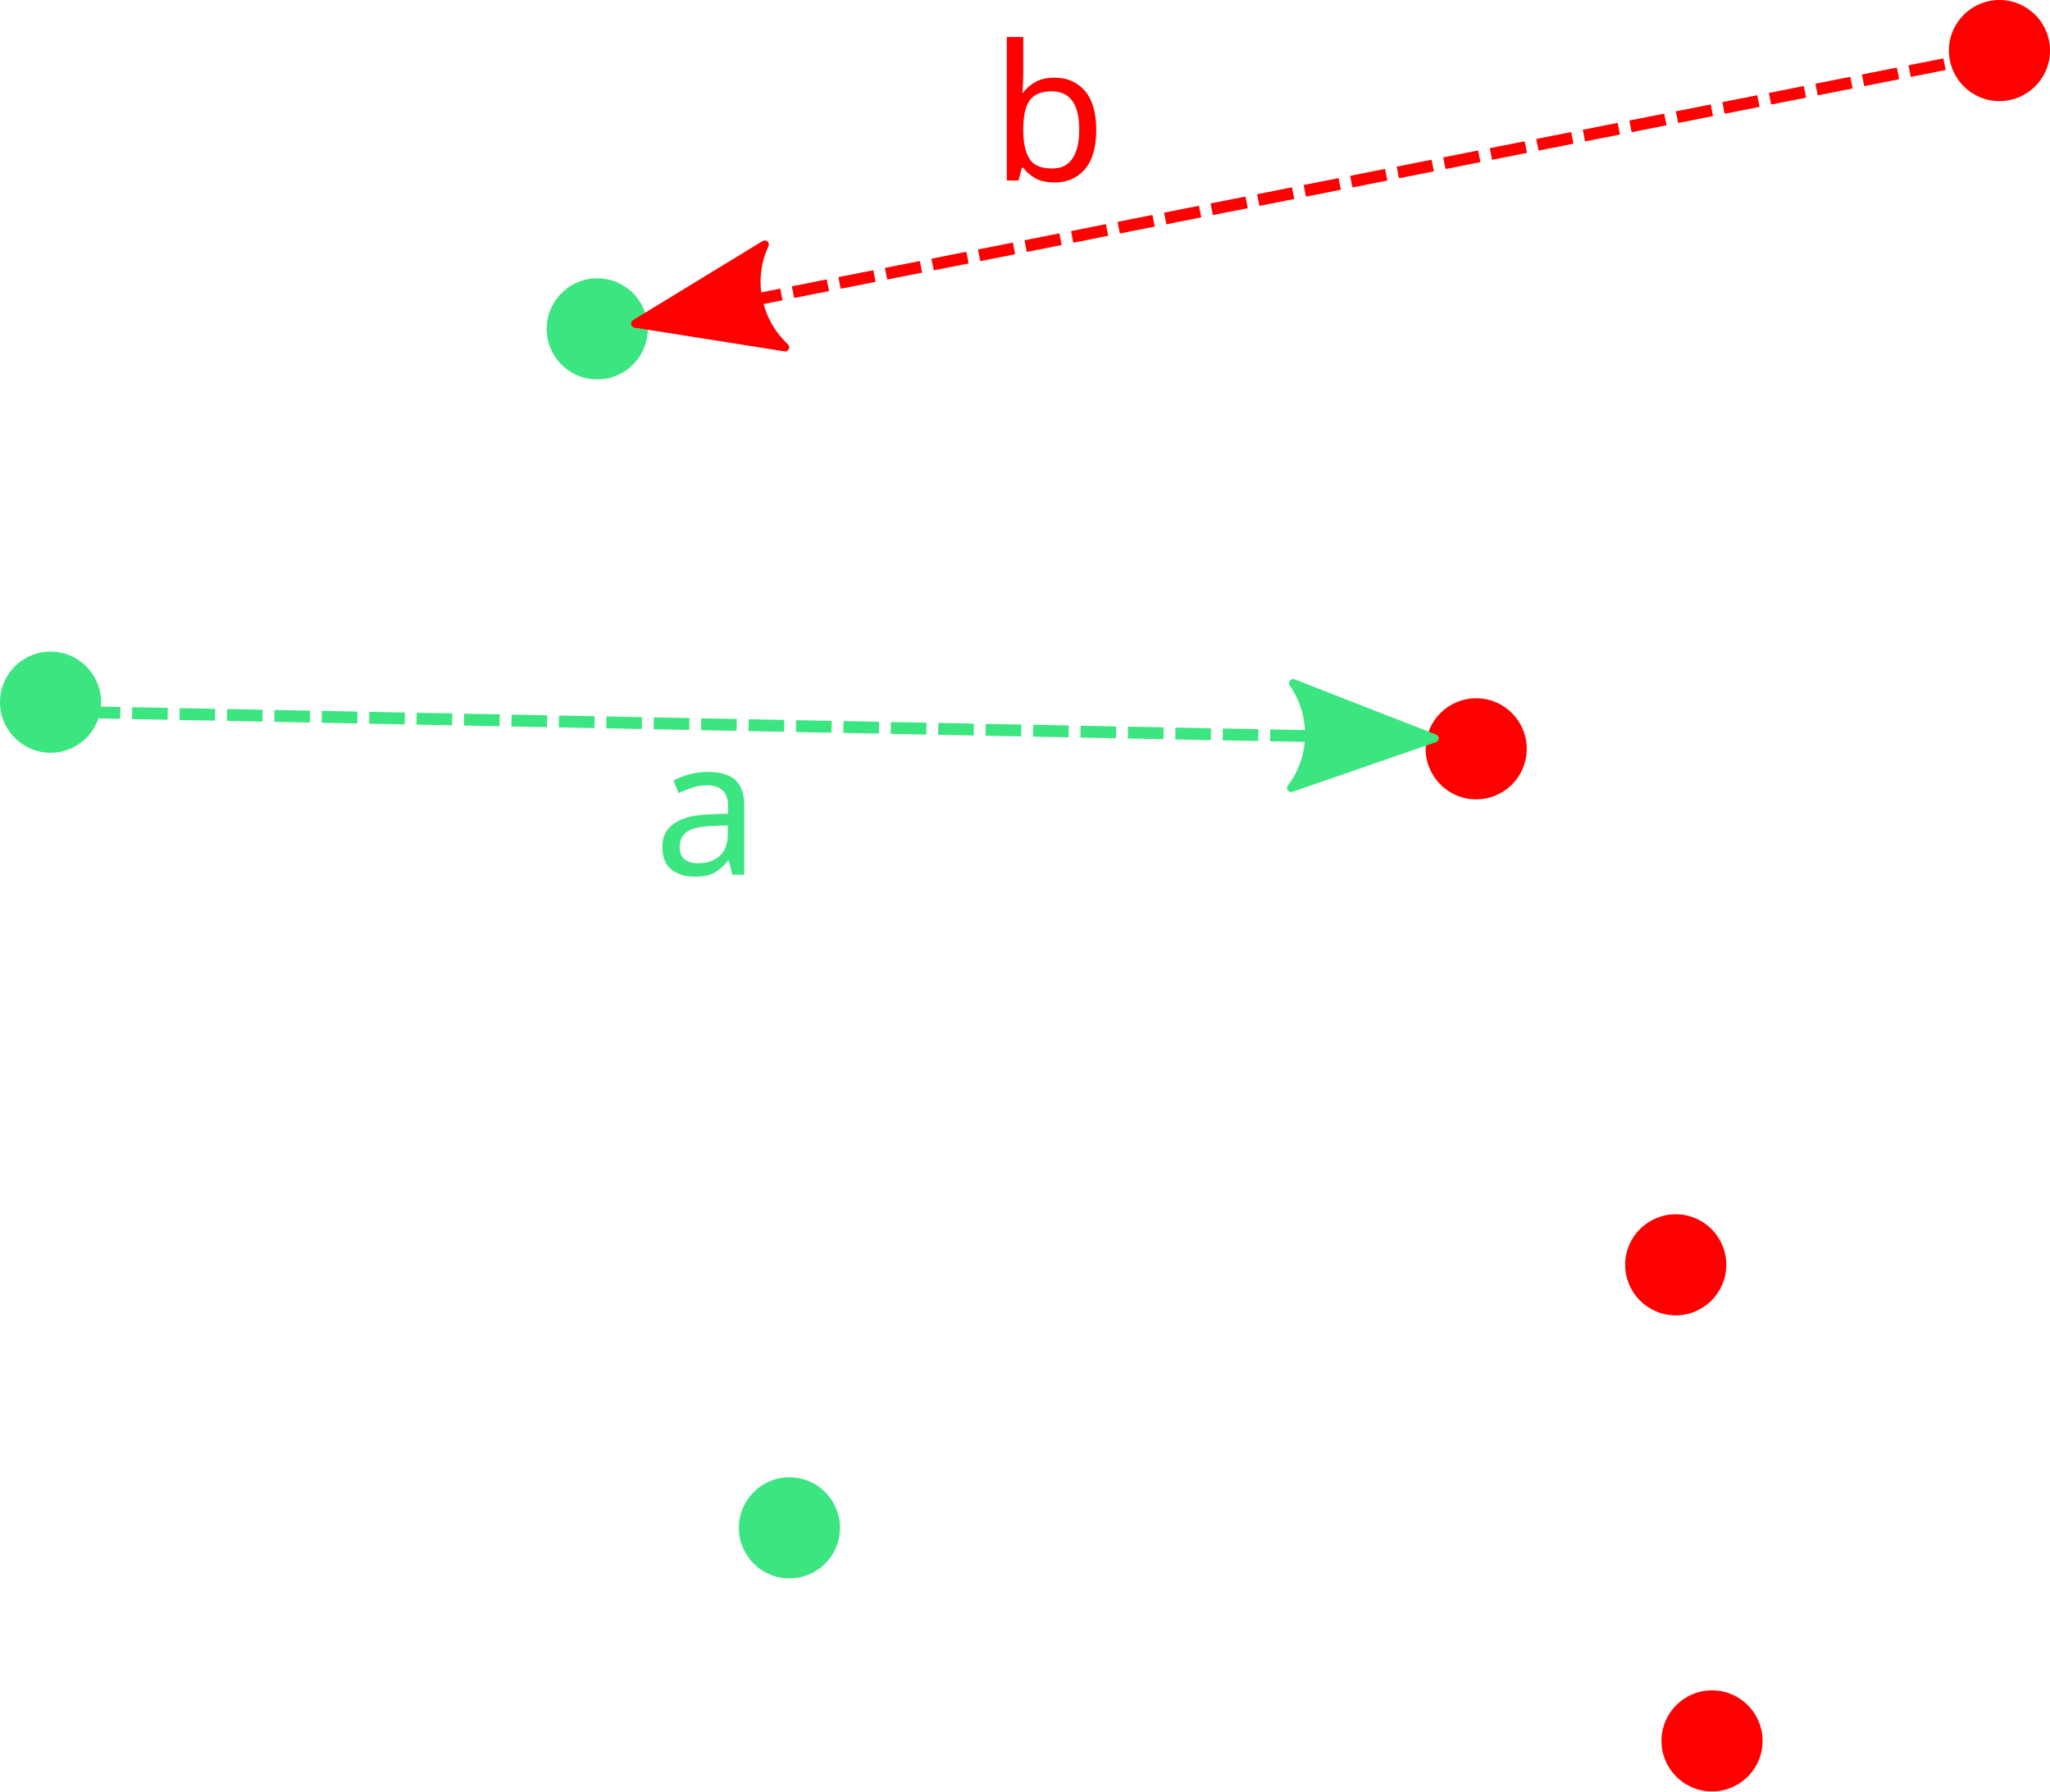
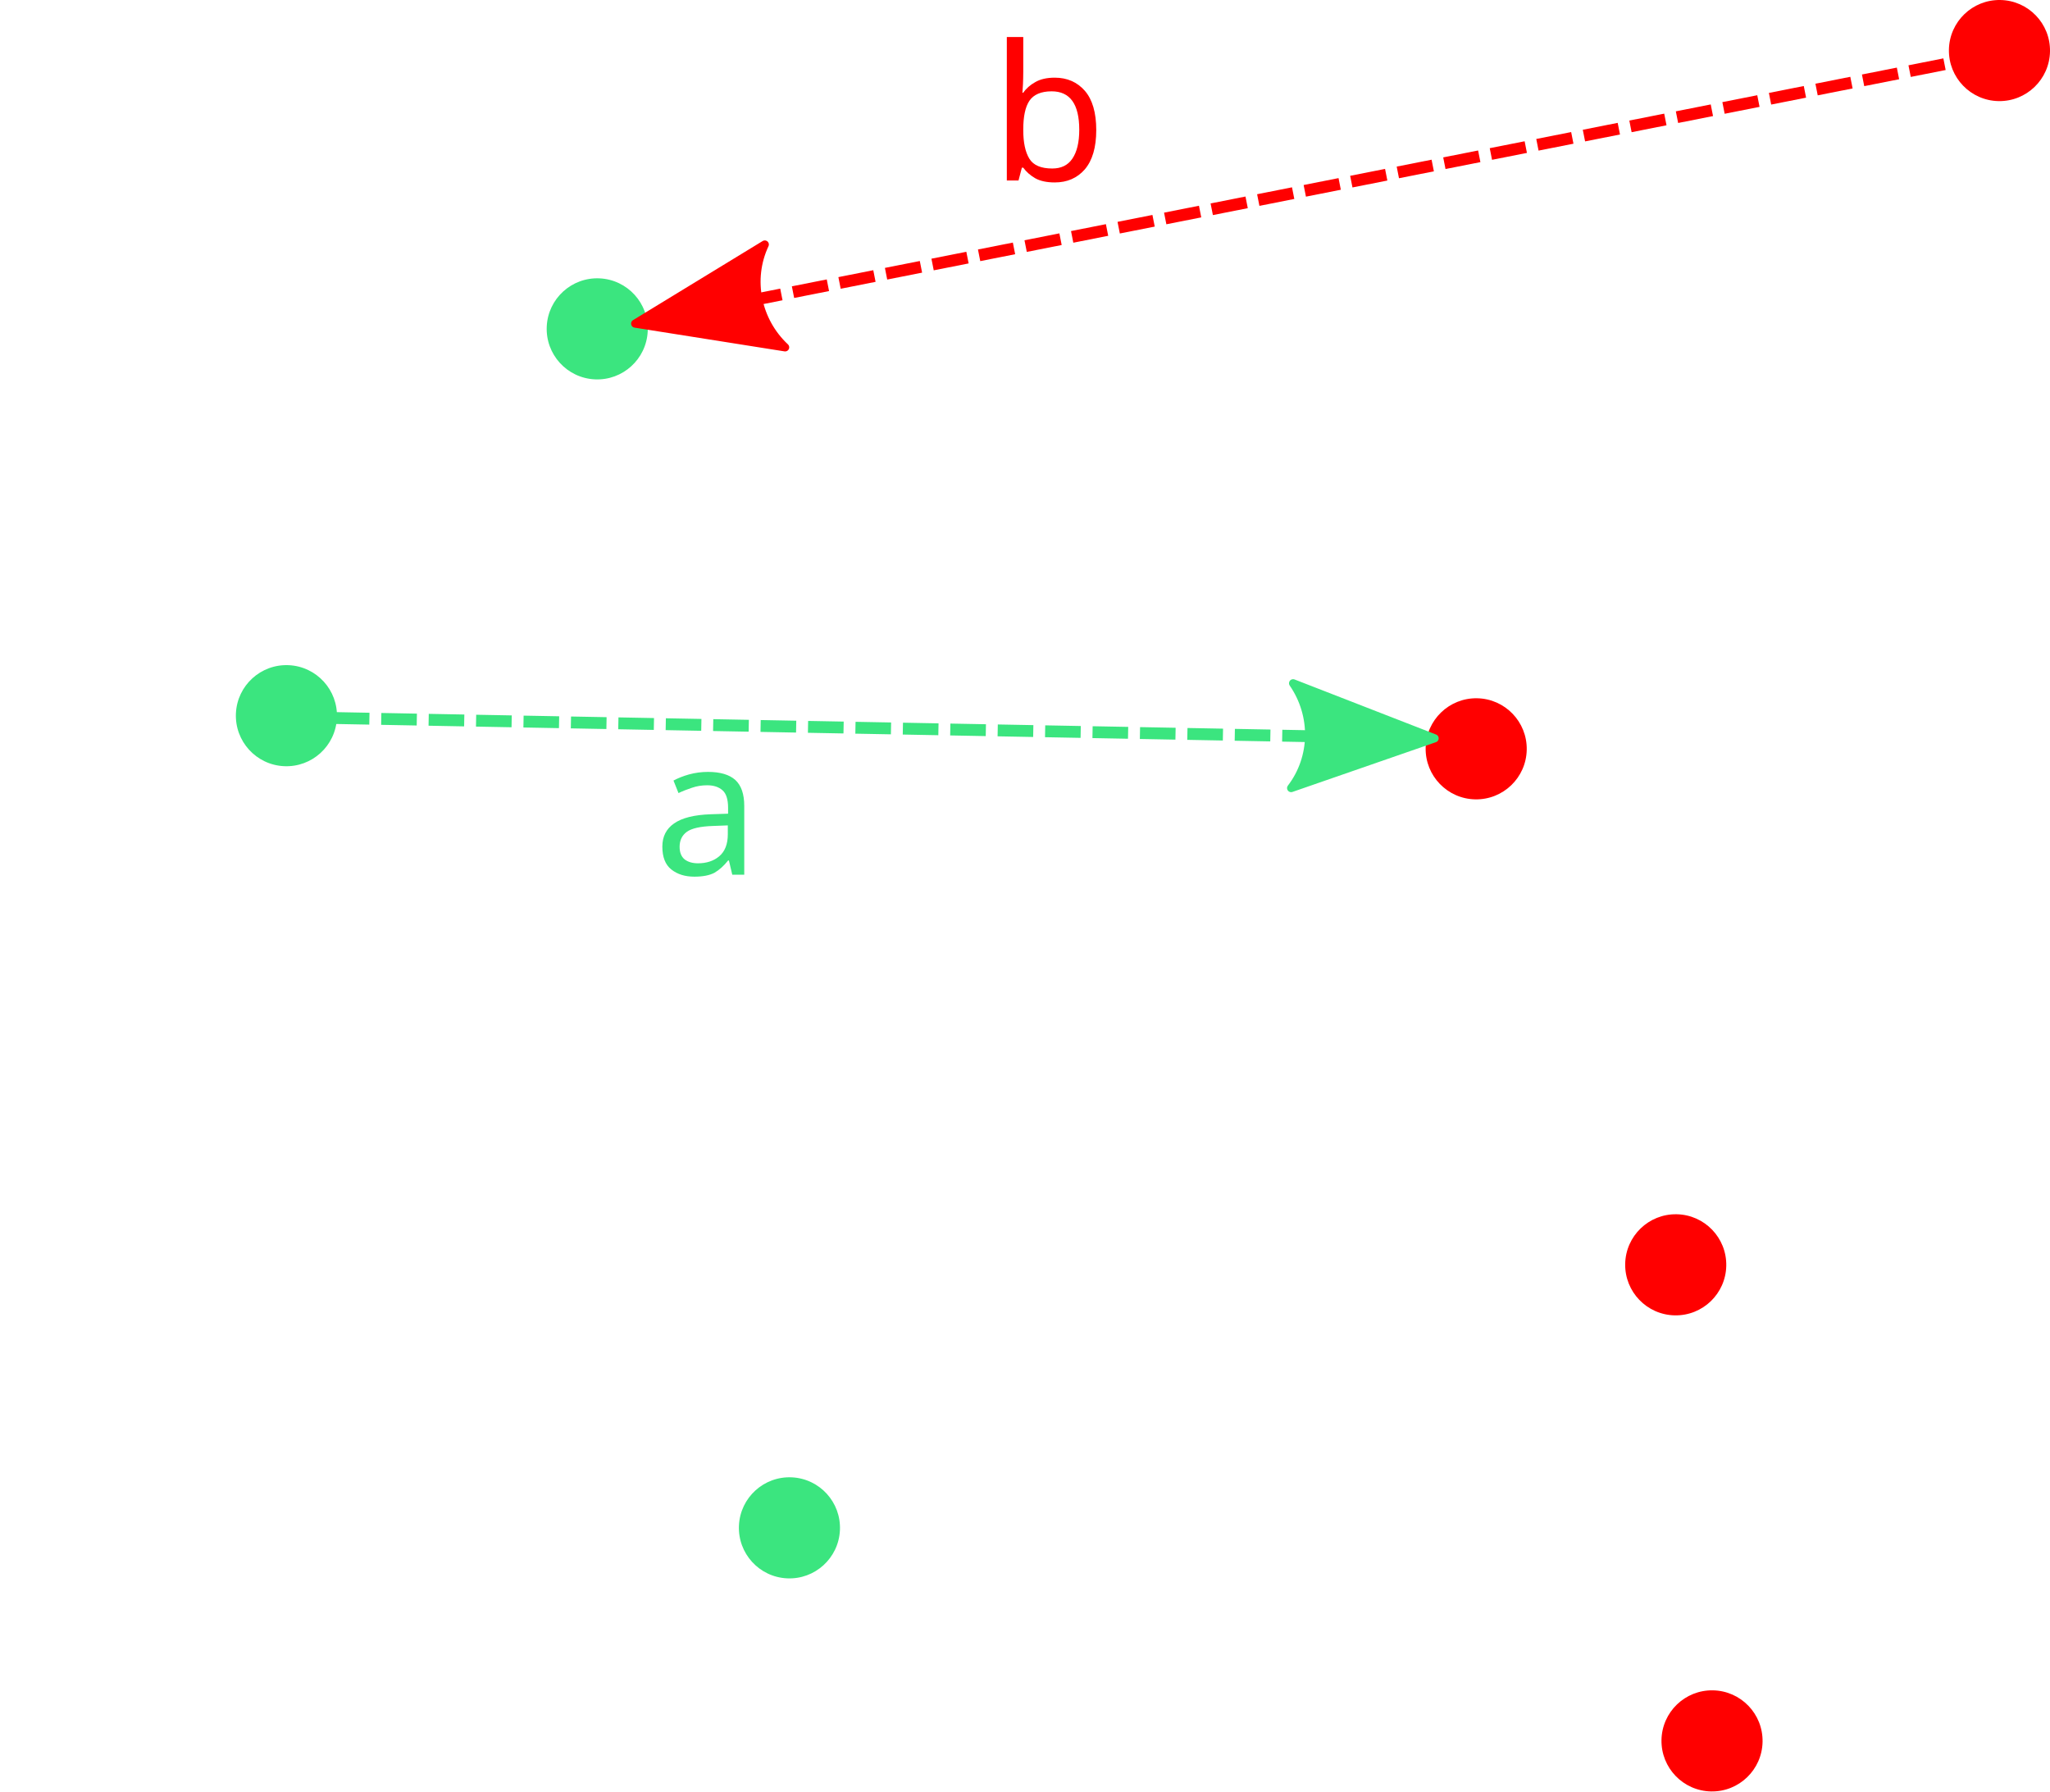
<svg xmlns="http://www.w3.org/2000/svg" width="114.975mm" height="100.457mm" viewBox="0 0 114.975 100.457" version="1.1" id="svg8">
  <defs id="defs2">
    <marker style="overflow:visible" id="marker1513" refX="0" refY="0" orient="auto">
      <path transform="matrix(-1.1,0,0,-1.1,-1.1,0)" d="M 8.719,4.034 -2.207,0.016 8.719,-4.002 c -1.745,2.372 -1.735,5.617 -6e-7,8.035 z" style="fill:#ff0000;fill-opacity:1;fill-rule:evenodd;stroke:#ff0000;stroke-width:0.625;stroke-linejoin:round;stroke-opacity:1" id="path1511" />
    </marker>
    <marker orient="auto" refY="0" refX="0" id="Arrow2Lend" style="overflow:visible">
      <path id="path910" style="fill:#3be57f;fill-opacity:1;fill-rule:evenodd;stroke:#3be57f;stroke-width:0.625;stroke-linejoin:round;stroke-opacity:1" d="M 8.719,4.034 -2.207,0.016 8.719,-4.002 c -1.745,2.372 -1.735,5.617 -6e-7,8.035 z" transform="matrix(-1.1,0,0,-1.1,-1.1,0)" />
    </marker>
    <marker orient="auto" refY="0" refX="0" id="marker1173" style="overflow:visible">
      <path id="path1171" d="M 0,0 5,-5 -12.5,0 5,5 Z" style="fill:#3be57f;fill-opacity:1;fill-rule:evenodd;stroke:#3be57f;stroke-width:1pt;stroke-opacity:1" transform="matrix(-0.8,0,0,-0.8,-10,0)" />
    </marker>
    <marker orient="auto" refY="0" refX="0" id="Arrow1Lend" style="overflow:visible">
      <path id="path892" d="M 0,0 5,-5 -12.5,0 5,5 Z" style="fill:#3be57f;fill-opacity:1;fill-rule:evenodd;stroke:#3be57f;stroke-width:1pt;stroke-opacity:1" transform="matrix(-0.8,0,0,-0.8,-10,0)" />
    </marker>
  </defs>
  <g id="layer1" transform="translate(-33.43826,-65.48048)">
    <circle style="fill:#3be57f;fill-opacity:1;stroke:none;stroke-width:0.965;stroke-miterlimit:4;stroke-dasharray:none;stroke-dashoffset:0;stroke-opacity:1" id="path817" cx="70.782" cy="80.703" r="2.835" transform="rotate(2.677738)" />
    <circle style="fill:#3be57f;fill-opacity:1;stroke:none;stroke-width:0.965;stroke-miterlimit:4;stroke-dasharray:none;stroke-dashoffset:0;stroke-opacity:1" id="path817-3" cx="84.691" cy="147.36" r="2.835" transform="rotate(2.677738)" />
-     <circle style="fill:#3be57f;fill-opacity:1;stroke:none;stroke-width:0.965;stroke-miterlimit:4;stroke-dasharray:none;stroke-dashoffset:0;stroke-opacity:1" id="path817-6" cx="41.132" cy="103.047" r="2.835" transform="rotate(2.677738)" />
+     <circle style="fill:#3be57f;fill-opacity:1;stroke:none;stroke-width:0.965;stroke-miterlimit:4;stroke-dasharray:none;stroke-dashoffset:0;stroke-opacity:1" id="path817-6" cx="54.382" cy="103.185" r="2.835" transform="rotate(2.677738)" />
    <circle style="fill:#ff0000;fill-opacity:1;stroke:none;stroke-width:0.965;stroke-miterlimit:4;stroke-dasharray:none;stroke-dashoffset:0;stroke-opacity:1" id="path817-5" cx="146.8" cy="65.65" r="2.835" transform="rotate(1.044668)" />
    <circle style="fill:#ff0000;fill-opacity:1;stroke:none;stroke-width:0.965;stroke-miterlimit:4;stroke-dasharray:none;stroke-dashoffset:0;stroke-opacity:1" id="path817-5-5" cx="118.171" cy="105.334" r="2.835" transform="rotate(1.044668)" />
    <circle style="fill:#ff0000;fill-opacity:1;stroke:none;stroke-width:0.965;stroke-miterlimit:4;stroke-dasharray:none;stroke-dashoffset:0;stroke-opacity:1" id="path817-5-6" cx="129.888" cy="134.06" r="2.835" transform="rotate(1.044668)" />
    <circle style="fill:#ff0000;fill-opacity:1;stroke:none;stroke-width:0.965;stroke-miterlimit:4;stroke-dasharray:none;stroke-dashoffset:0;stroke-opacity:1" id="path817-5-2" cx="132.41" cy="160.715" r="2.835" transform="rotate(1.044668)" />
-     <path style="fill:none;stroke:#3be57f;stroke-width:0.665;stroke-linecap:butt;stroke-linejoin:miter;stroke-miterlimit:4;stroke-dasharray:1.995, 0.665;stroke-dashoffset:0;stroke-opacity:1;marker-end:url(#Arrow2Lend)" d="m 35.53,105.366 c 25.829,0.504 51.657,1.008 77.485,1.512" id="path885" />
+     <path style="fill:none;stroke:#3be57f;stroke-width:0.665;stroke-linecap:butt;stroke-linejoin:miter;stroke-miterlimit:4;stroke-dasharray:1.995, 0.665;stroke-dashoffset:0;stroke-opacity:1;marker-end:url(#Arrow2Lend)" d="m 52.161,105.744 c 20.285,0.378 40.57,0.756 60.854,1.134" id="path885" />
    <path id="path1507" d="M 109.613,97.051 C 85.423,101.838 61.232,106.626 37.042,111.414" style="fill:none;stroke:#ff0000;stroke-width:0.665;stroke-linecap:butt;stroke-linejoin:miter;stroke-miterlimit:4;stroke-dasharray:1.995, 0.665;stroke-dashoffset:0;stroke-opacity:1;marker-end:url(#marker1513)" transform="translate(32.88393,-27.97024)" />
    <text xml:space="preserve" style="font-style:normal;font-weight:normal;font-size:10.583px;line-height:1.25;font-family:sans-serif;letter-spacing:0px;word-spacing:0px;fill:#3be57f;fill-opacity:1;stroke:none;stroke-width:0.265;" x="70.102" y="114.533" id="text2365">
      <tspan id="tspan2363" x="70.102" y="114.533" style="stroke-width:0.265;fill:#3be57f;fill-opacity:1;">a</tspan>
    </text>
    <text xml:space="preserve" style="font-style:normal;font-weight:normal;font-size:10.583px;line-height:1.25;font-family:sans-serif;letter-spacing:0px;word-spacing:0px;fill:#ff0000;fill-opacity:1;stroke:none;stroke-width:0.265;" x="89.001" y="75.601" id="text2369">
      <tspan id="tspan2367" x="89.001" y="75.601" style="stroke-width:0.265;fill:#ff0000;fill-opacity:1;">b</tspan>
    </text>
  </g>
</svg>
